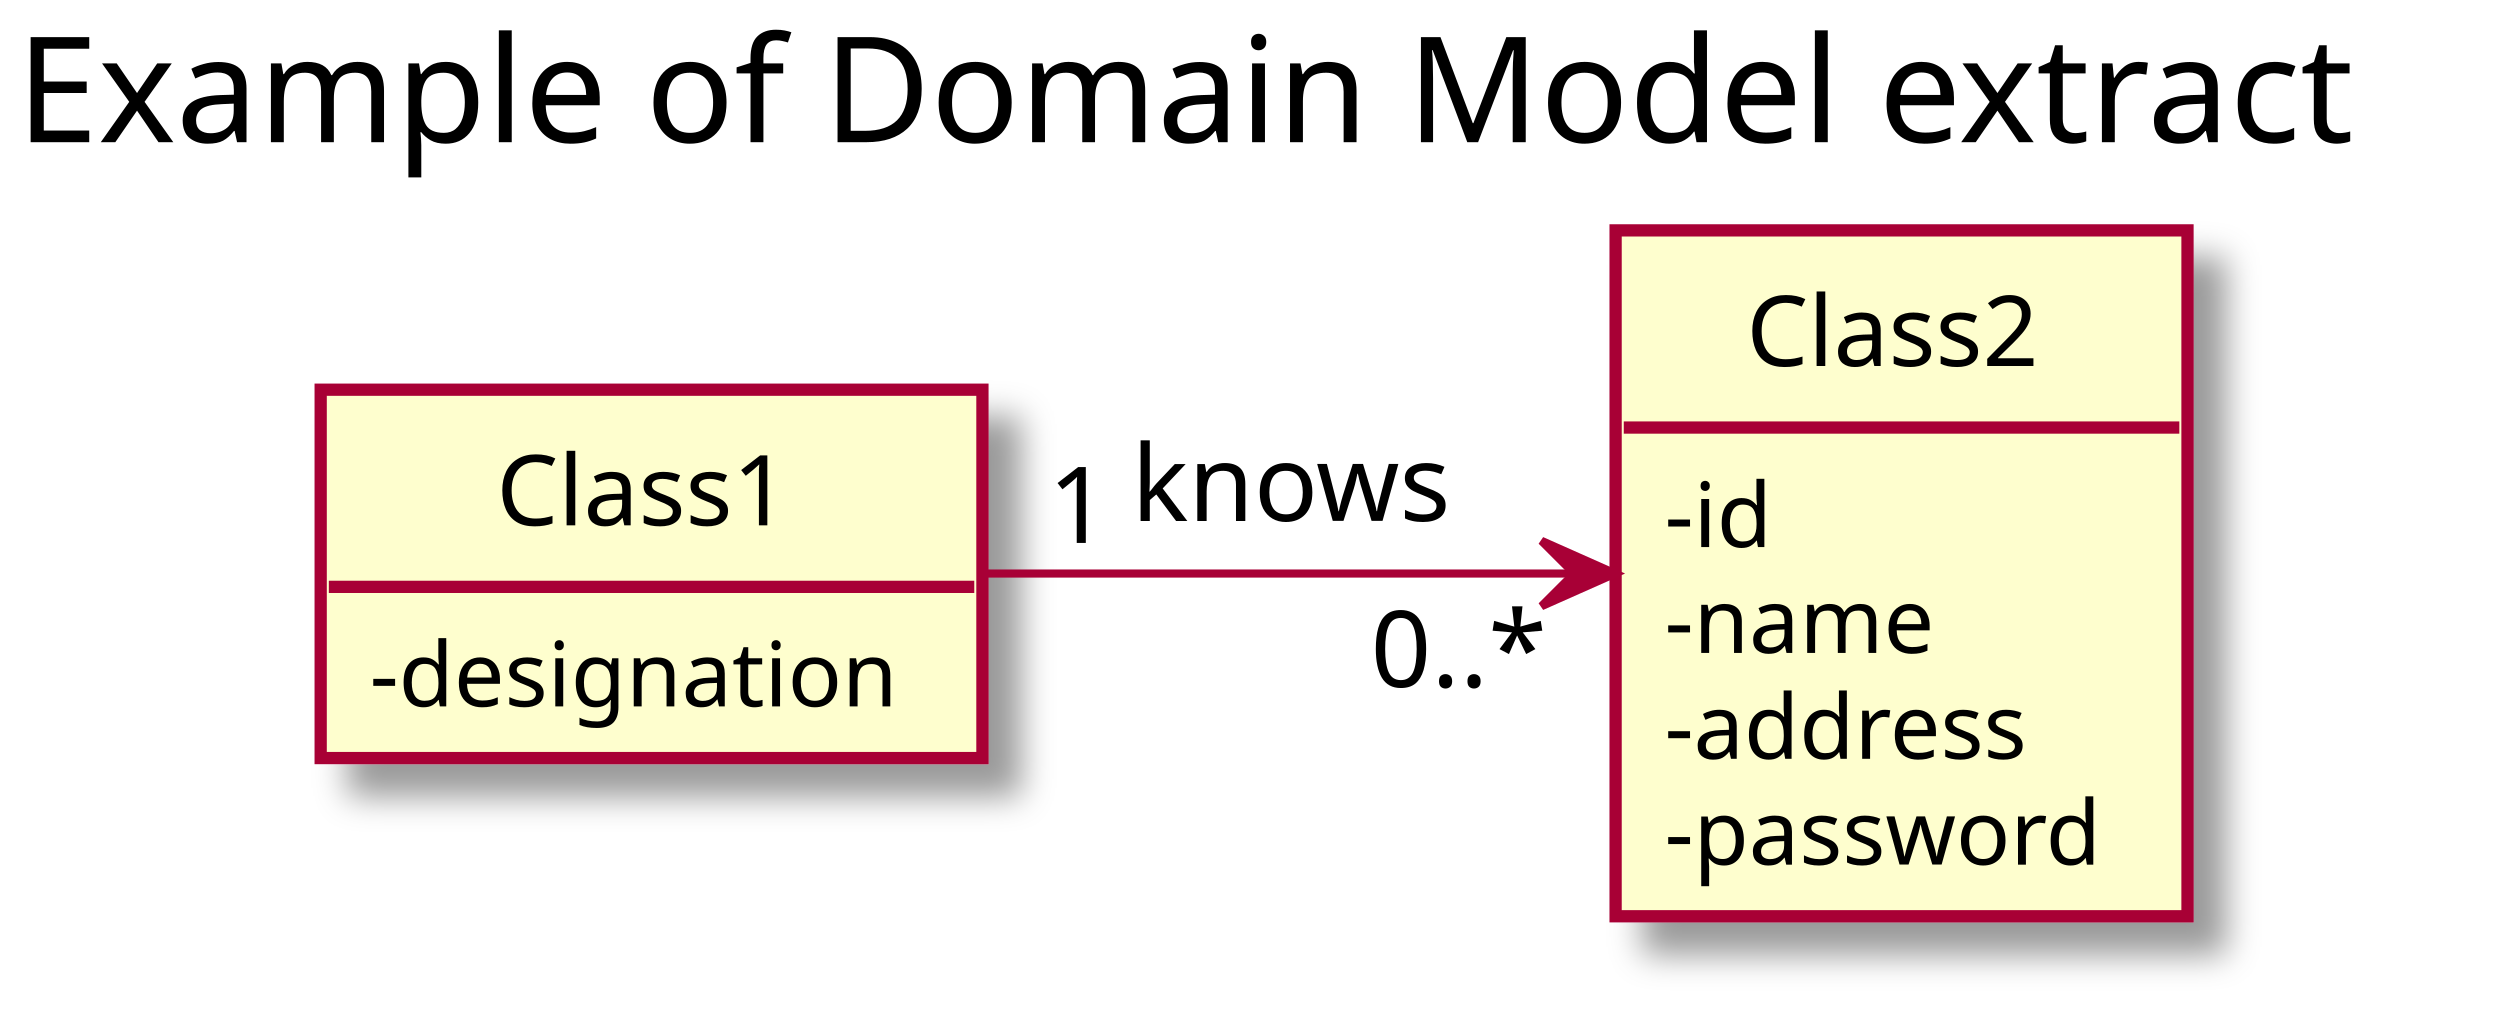
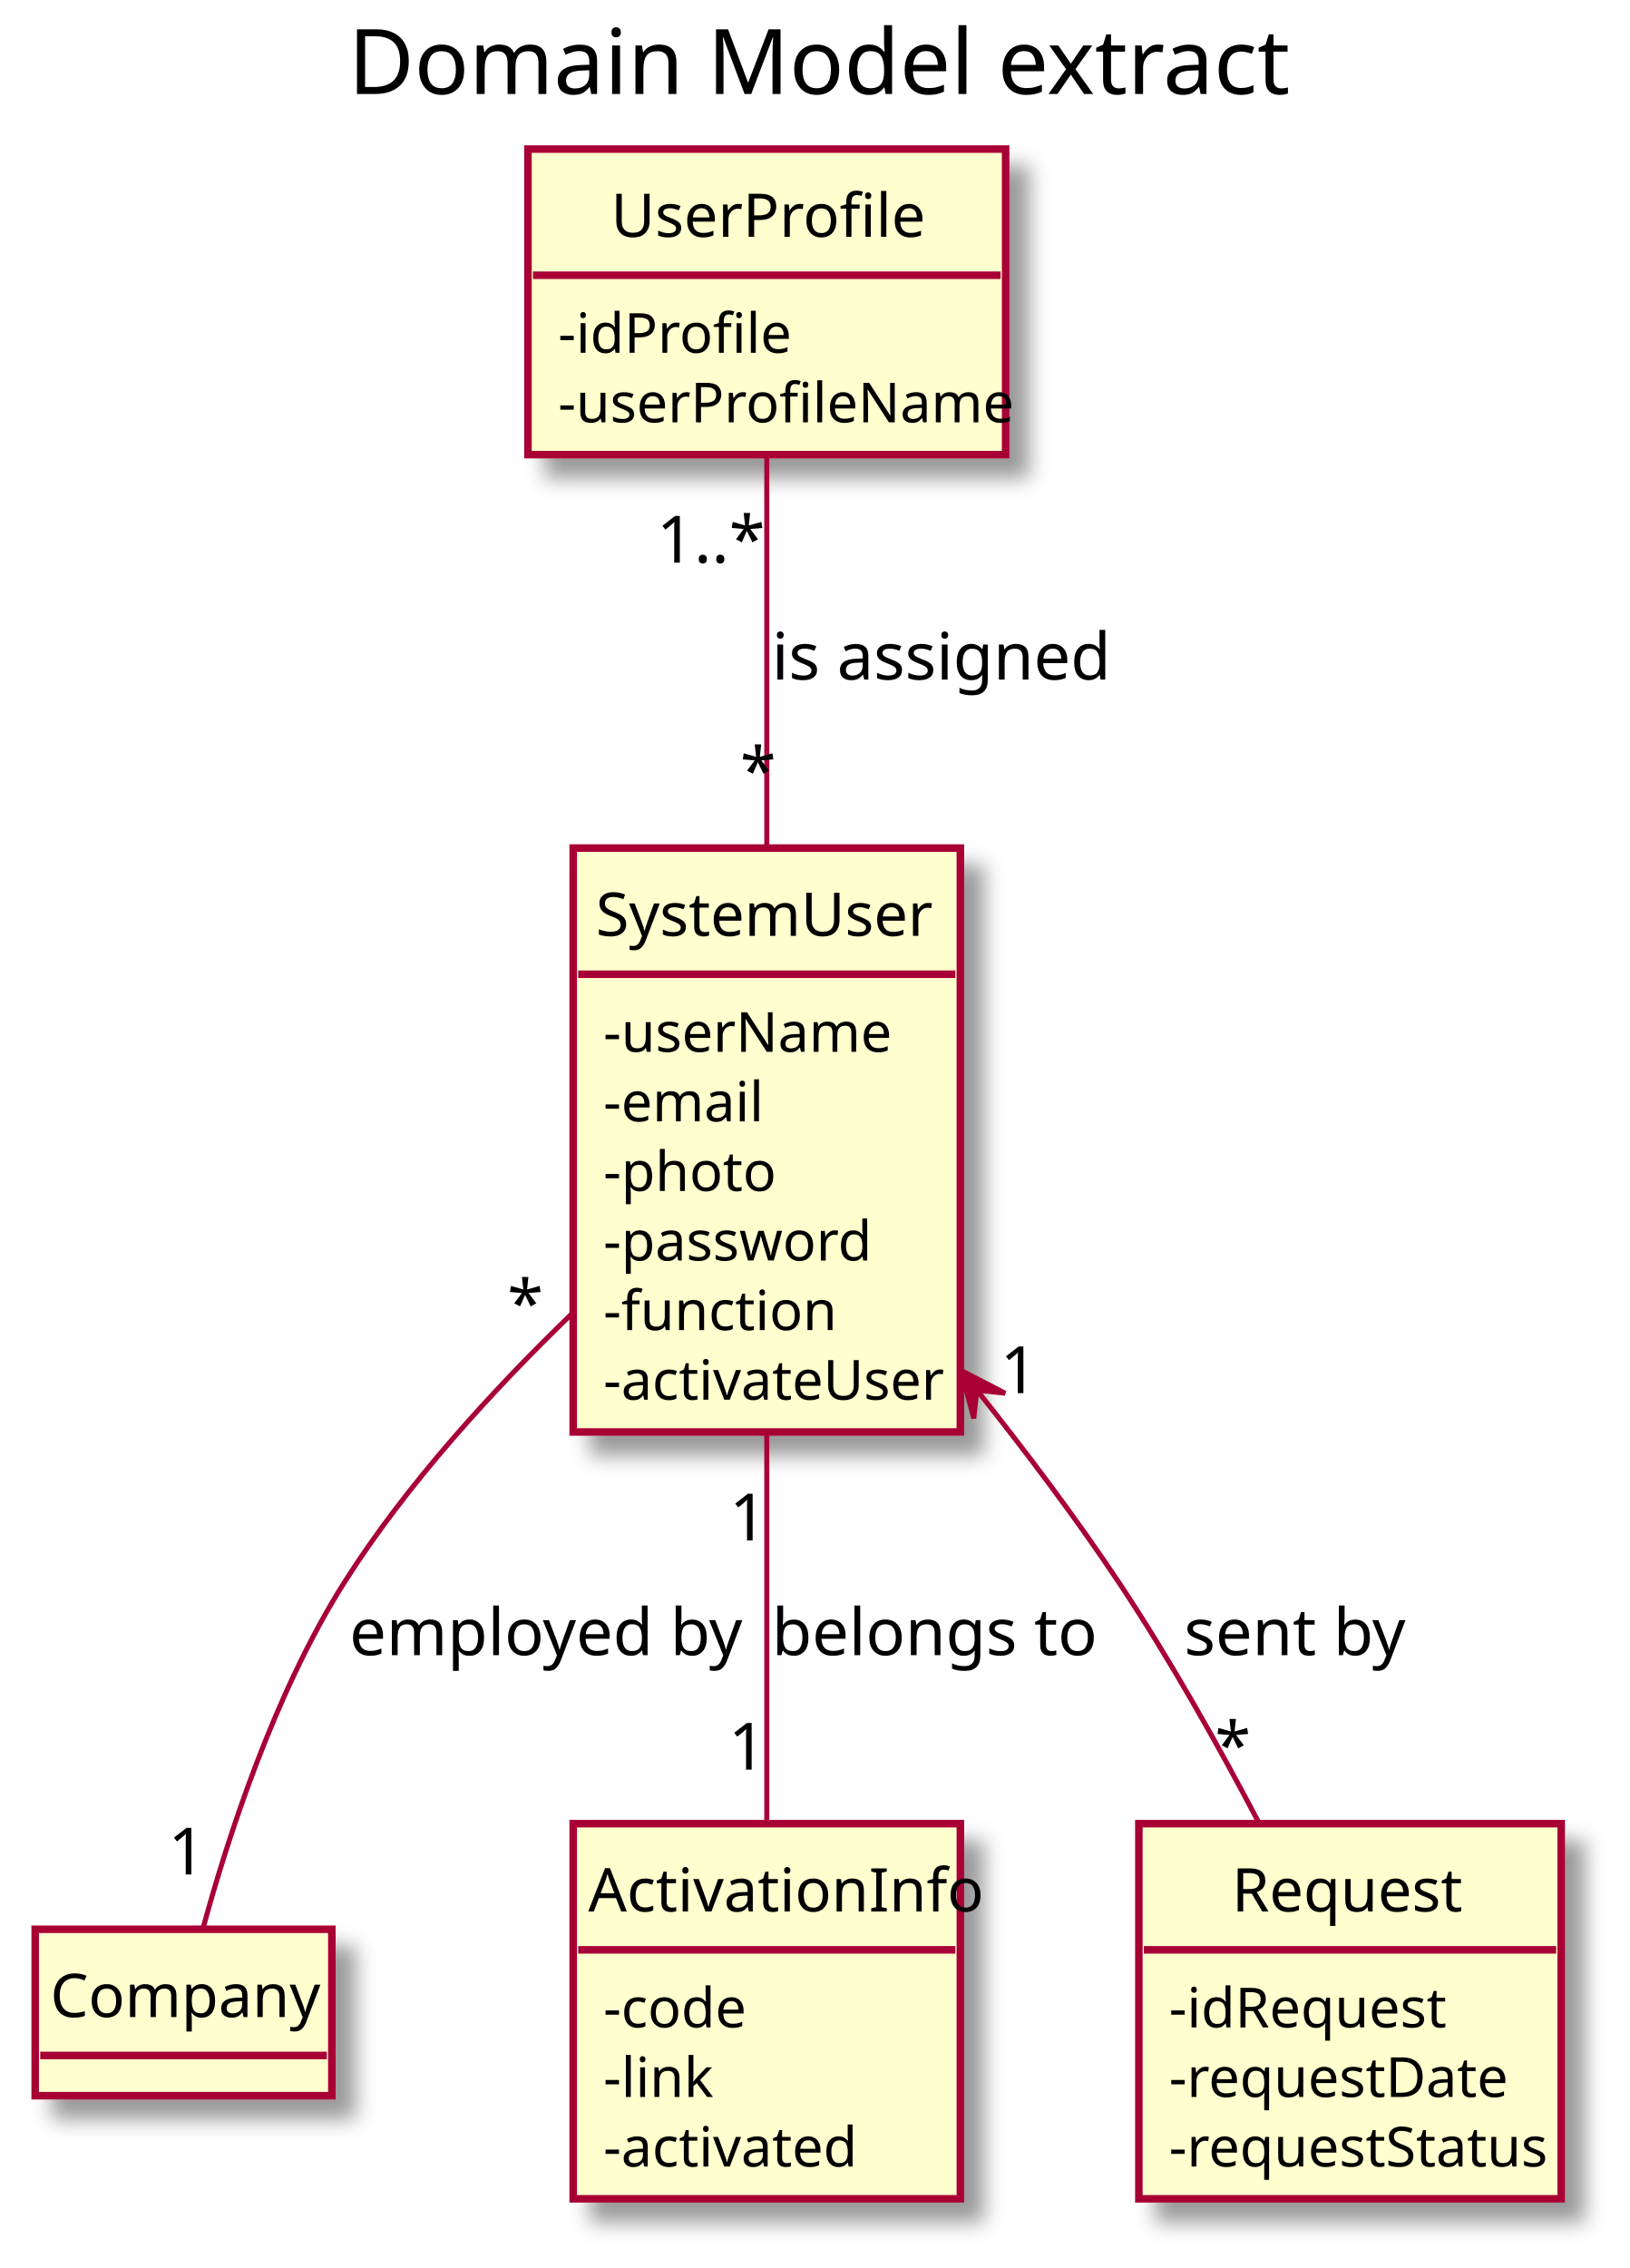
- <svg xmlns="http://www.w3.org/2000/svg" contentScriptType="application/ecmascript" contentStyleType="text/css" height="126px" preserveAspectRatio="none" style="width:306px;height:126px;background:#FFFFFF;" version="1.1" viewBox="0 0 306 126" width="306px" zoomAndPan="magnify">
+ <svg xmlns="http://www.w3.org/2000/svg" contentScriptType="application/ecmascript" contentStyleType="text/css" height="451px" preserveAspectRatio="none" style="width:324px;height:451px;background:#FFFFFF;" version="1.1" viewBox="0 0 324 451" width="324px" zoomAndPan="magnify">
  <defs>
-     <filter height="300%" id="fatge7p9bxxmt" width="300%" x="-1" y="-1">
+     <filter height="300%" id="fy1i43ri6y7qf" width="300%" x="-1" y="-1">
      <feGaussianBlur result="blurOut" stdDeviation="2.0" />
      <feColorMatrix in="blurOut" result="blurOut2" type="matrix" values="0 0 0 0 0 0 0 0 0 0 0 0 0 0 0 0 0 0 .4 0" />
      <feOffset dx="4.0" dy="4.0" in="blurOut2" result="blurOut3" />
      <feBlend in="SourceGraphic" in2="blurOut3" mode="normal" />
    </filter>
  </defs>
  <g>
-     <text fill="#000000" font-family="sans-serif" font-size="18" lengthAdjust="spacing" textLength="297" x="2" y="17.402">Example of Domain Model extract</text>
-     <rect codeLine="8" fill="#FEFECE" filter="url(#fatge7p9bxxmt)" height="45.088" id="Class1" style="stroke:#A80036;stroke-width:1.5;" width="81" x="39.25" y="47.699" />
-     <text fill="#000000" font-family="sans-serif" font-size="12" lengthAdjust="spacing" textLength="38" x="60.75" y="64.301">Class1</text>
-     <line style="stroke:#A80036;stroke-width:1.5;" x1="40.25" x2="119.25" y1="71.832" y2="71.832" />
-     <text fill="#000000" font-family="sans-serif" font-size="11" lengthAdjust="spacing" textLength="69" x="45.25" y="86.467">-designation</text>
-     <rect codeLine="12" fill="#FEFECE" filter="url(#fatge7p9bxxmt)" height="83.953" id="Class2" style="stroke:#A80036;stroke-width:1.5;" width="70" x="197.75" y="28.199" />
-     <text fill="#000000" font-family="sans-serif" font-size="12" lengthAdjust="spacing" textLength="38" x="213.75" y="44.801">Class2</text>
-     <line style="stroke:#A80036;stroke-width:1.5;" x1="198.75" x2="266.75" y1="52.332" y2="52.332" />
-     <text fill="#000000" font-family="sans-serif" font-size="11" lengthAdjust="spacing" textLength="16" x="203.75" y="66.967">-id</text>
-     <text fill="#000000" font-family="sans-serif" font-size="11" lengthAdjust="spacing" textLength="35" x="203.75" y="79.922">-name</text>
-     <text fill="#000000" font-family="sans-serif" font-size="11" lengthAdjust="spacing" textLength="49" x="203.75" y="92.877">-address</text>
-     <text fill="#000000" font-family="sans-serif" font-size="11" lengthAdjust="spacing" textLength="58" x="203.75" y="105.832">-password</text>
-     <path codeLine="19" d="M120.35,70.199 C142.64,70.199 170.2,70.199 192.44,70.199 " fill="none" id="Class1-to-Class2" style="stroke:#A80036;stroke-width:1.0;" />
-     <polygon fill="#A80036" points="197.68,70.199,188.68,66.199,192.68,70.199,188.68,74.199,197.68,70.199" style="stroke:#A80036;stroke-width:1.0;" />
-     <text fill="#000000" font-family="sans-serif" font-size="13" lengthAdjust="spacing" textLength="41" x="138.5" y="63.768">knows</text>
-     <text fill="#000000" font-family="sans-serif" font-size="13" lengthAdjust="spacing" textLength="8" x="128.294" y="66.451">1</text>
-     <text fill="#000000" font-family="sans-serif" font-size="13" lengthAdjust="spacing" textLength="22" x="167.762" y="84.087">0..*</text>
+     <text fill="#000000" font-family="sans-serif" font-size="18" lengthAdjust="spacing" textLength="173" x="69.25" y="18.686">Domain Model extract</text>
+     <rect codeLine="8" fill="#FEFECE" filter="url(#fy1i43ri6y7qf)" height="33.094" id="Company" style="stroke:#A80036;stroke-width:1.5;" width="59" x="7" y="383.641" />
+     <text fill="#000000" font-family="sans-serif" font-size="12" lengthAdjust="spacing" textLength="53" x="10" y="401.098">Company</text>
+     <line style="stroke:#A80036;stroke-width:1.5;" x1="8" x2="65" y1="408.734" y2="408.734" />
+     <rect codeLine="11" fill="#FEFECE" filter="url(#fy1i43ri6y7qf)" height="116.109" id="SystemUser" style="stroke:#A80036;stroke-width:1.5;" width="77" x="114" y="168.641" />
+     <text fill="#000000" font-family="sans-serif" font-size="12" lengthAdjust="spacing" textLength="68" x="118.5" y="186.098">SystemUser</text>
+     <line style="stroke:#A80036;stroke-width:1.5;" x1="115" x2="190" y1="193.734" y2="193.734" />
+     <text fill="#000000" font-family="sans-serif" font-size="11" lengthAdjust="spacing" textLength="53" x="120" y="209.153">-userName</text>
+     <text fill="#000000" font-family="sans-serif" font-size="11" lengthAdjust="spacing" textLength="28" x="120" y="222.989">-email</text>
+     <text fill="#000000" font-family="sans-serif" font-size="11" lengthAdjust="spacing" textLength="31" x="120" y="236.825">-photo</text>
+     <text fill="#000000" font-family="sans-serif" font-size="11" lengthAdjust="spacing" textLength="54" x="120" y="250.661">-password</text>
+     <text fill="#000000" font-family="sans-serif" font-size="11" lengthAdjust="spacing" textLength="43" x="120" y="264.497">-function</text>
+     <text fill="#000000" font-family="sans-serif" font-size="11" lengthAdjust="spacing" textLength="65" x="120" y="278.333">-activateUser</text>
+     <rect codeLine="20" fill="#FEFECE" filter="url(#fy1i43ri6y7qf)" height="74.602" id="ActivationInfo" style="stroke:#A80036;stroke-width:1.5;" width="77" x="114" y="362.641" />
+     <text fill="#000000" font-family="sans-serif" font-size="12" lengthAdjust="spacing" textLength="71" x="117" y="380.098">ActivationInfo</text>
+     <line style="stroke:#A80036;stroke-width:1.5;" x1="115" x2="190" y1="387.734" y2="387.734" />
+     <text fill="#000000" font-family="sans-serif" font-size="11" lengthAdjust="spacing" textLength="28" x="120" y="403.153">-code</text>
+     <text fill="#000000" font-family="sans-serif" font-size="11" lengthAdjust="spacing" textLength="19" x="120" y="416.989">-link</text>
+     <text fill="#000000" font-family="sans-serif" font-size="11" lengthAdjust="spacing" textLength="48" x="120" y="430.825">-activated</text>
+     <rect codeLine="25" fill="#FEFECE" filter="url(#fy1i43ri6y7qf)" height="60.766" id="UserProfile" style="stroke:#A80036;stroke-width:1.5;" width="95" x="105" y="29.641" />
+     <text fill="#000000" font-family="sans-serif" font-size="12" lengthAdjust="spacing" textLength="62" x="121.5" y="47.098">UserProfile</text>
+     <line style="stroke:#A80036;stroke-width:1.5;" x1="106" x2="199" y1="54.734" y2="54.734" />
+     <text fill="#000000" font-family="sans-serif" font-size="11" lengthAdjust="spacing" textLength="42" x="111" y="70.153">-idProfile</text>
+     <text fill="#000000" font-family="sans-serif" font-size="11" lengthAdjust="spacing" textLength="83" x="111" y="83.989">-userProfileName</text>
+     <rect codeLine="29" fill="#FEFECE" filter="url(#fy1i43ri6y7qf)" height="74.602" id="Request" style="stroke:#A80036;stroke-width:1.5;" width="84" x="226.5" y="362.641" />
+     <text fill="#000000" font-family="sans-serif" font-size="12" lengthAdjust="spacing" textLength="47" x="245" y="380.098">Request</text>
+     <line style="stroke:#A80036;stroke-width:1.5;" x1="227.5" x2="309.5" y1="387.734" y2="387.734" />
+     <text fill="#000000" font-family="sans-serif" font-size="11" lengthAdjust="spacing" textLength="52" x="232.5" y="403.153">-idRequest</text>
+     <text fill="#000000" font-family="sans-serif" font-size="11" lengthAdjust="spacing" textLength="63" x="232.5" y="416.989">-requestDate</text>
+     <text fill="#000000" font-family="sans-serif" font-size="11" lengthAdjust="spacing" textLength="72" x="232.5" y="430.825">-requestStatus</text>
+     <path codeLine="35" d="M152.5,284.751 C152.5,310.371 152.5,339.861 152.5,362.471 " fill="none" id="SystemUser-ActivationInfo" style="stroke:#A80036;stroke-width:1.0;" />
+     <text fill="#000000" font-family="sans-serif" font-size="13" lengthAdjust="spacing" textLength="60" x="153.5" y="329.136">belongs to</text>
+     <text fill="#000000" font-family="sans-serif" font-size="13" lengthAdjust="spacing" textLength="7" x="145.073" y="306.318">1</text>
+     <text fill="#000000" font-family="sans-serif" font-size="13" lengthAdjust="spacing" textLength="7" x="144.877" y="351.898">1</text>
+     <path codeLine="36" d="M194.41,276.591 C204.07,288.711 214,301.891 222.5,314.641 C232.6,329.791 242.44,347.361 250.41,362.541 " fill="none" id="SystemUser-backto-Request" style="stroke:#A80036;stroke-width:1.0;" />
+     <polygon fill="#A80036" points="191.15,272.531,193.661,282.054,194.279,276.431,199.902,277.048,191.15,272.531" style="stroke:#A80036;stroke-width:1.0;" />
+     <text fill="#000000" font-family="sans-serif" font-size="13" lengthAdjust="spacing" textLength="43" x="235.5" y="329.136">sent by</text>
+     <text fill="#000000" font-family="sans-serif" font-size="13" lengthAdjust="spacing" textLength="7" x="198.921" y="277.034">1</text>
+     <text fill="#000000" font-family="sans-serif" font-size="13" lengthAdjust="spacing" textLength="5" x="241.614" y="351.697">*</text>
+     <path codeLine="37" d="M113.76,261.221 C98.11,276.331 80.86,295.131 68.5,314.641 C54.48,336.771 45.13,365.981 40.33,383.631 " fill="none" id="SystemUser-Company" style="stroke:#A80036;stroke-width:1.0;" />
+     <text fill="#000000" font-family="sans-serif" font-size="13" lengthAdjust="spacing" textLength="74" x="69.5" y="329.136">employed by</text>
+     <text fill="#000000" font-family="sans-serif" font-size="13" lengthAdjust="spacing" textLength="5" x="100.899" y="263.806">*</text>
+     <text fill="#000000" font-family="sans-serif" font-size="13" lengthAdjust="spacing" textLength="7" x="33.443" y="372.745">1</text>
+     <path codeLine="38" d="M152.5,90.931 C152.5,112.501 152.5,142.341 152.5,168.451 " fill="none" id="UserProfile-SystemUser" style="stroke:#A80036;stroke-width:1.0;" />
+     <text fill="#000000" font-family="sans-serif" font-size="13" lengthAdjust="spacing" textLength="66" x="153.5" y="135.136">is assigned</text>
+     <text fill="#000000" font-family="sans-serif" font-size="13" lengthAdjust="spacing" textLength="20" x="130.594" y="111.876">1..*</text>
+     <text fill="#000000" font-family="sans-serif" font-size="13" lengthAdjust="spacing" textLength="5" x="147.195" y="157.894">*</text>
  </g>
</svg>
